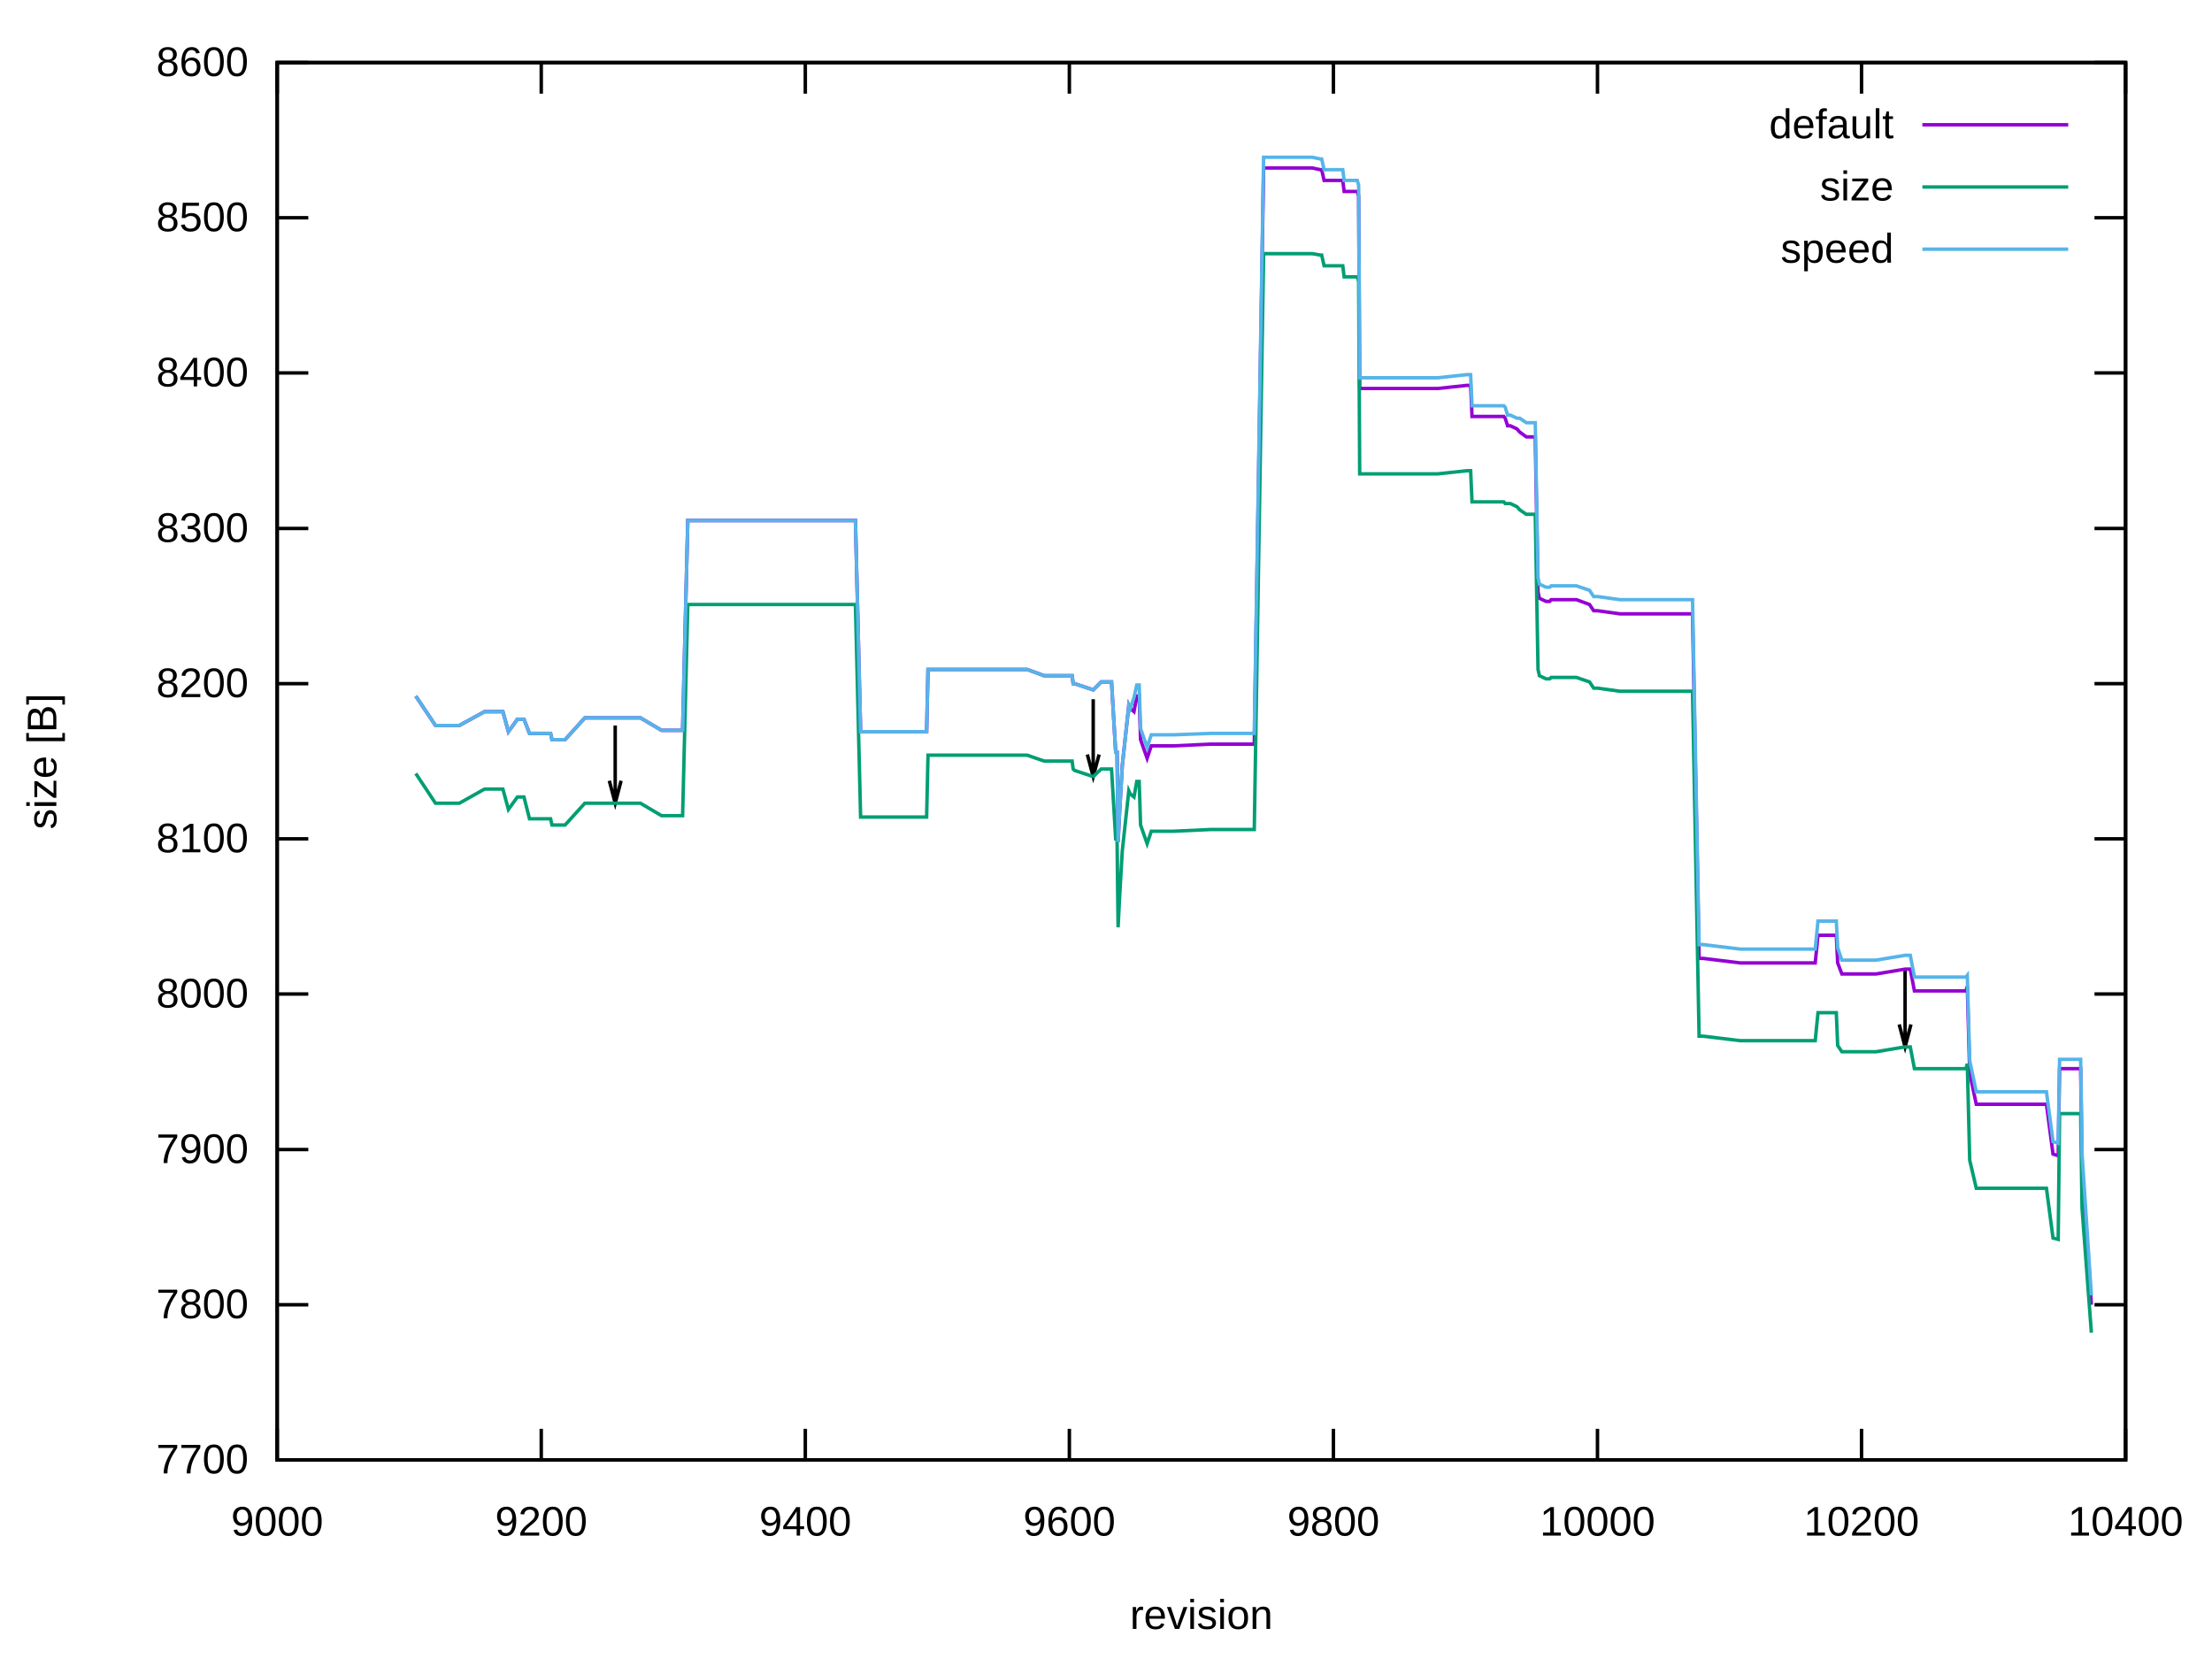
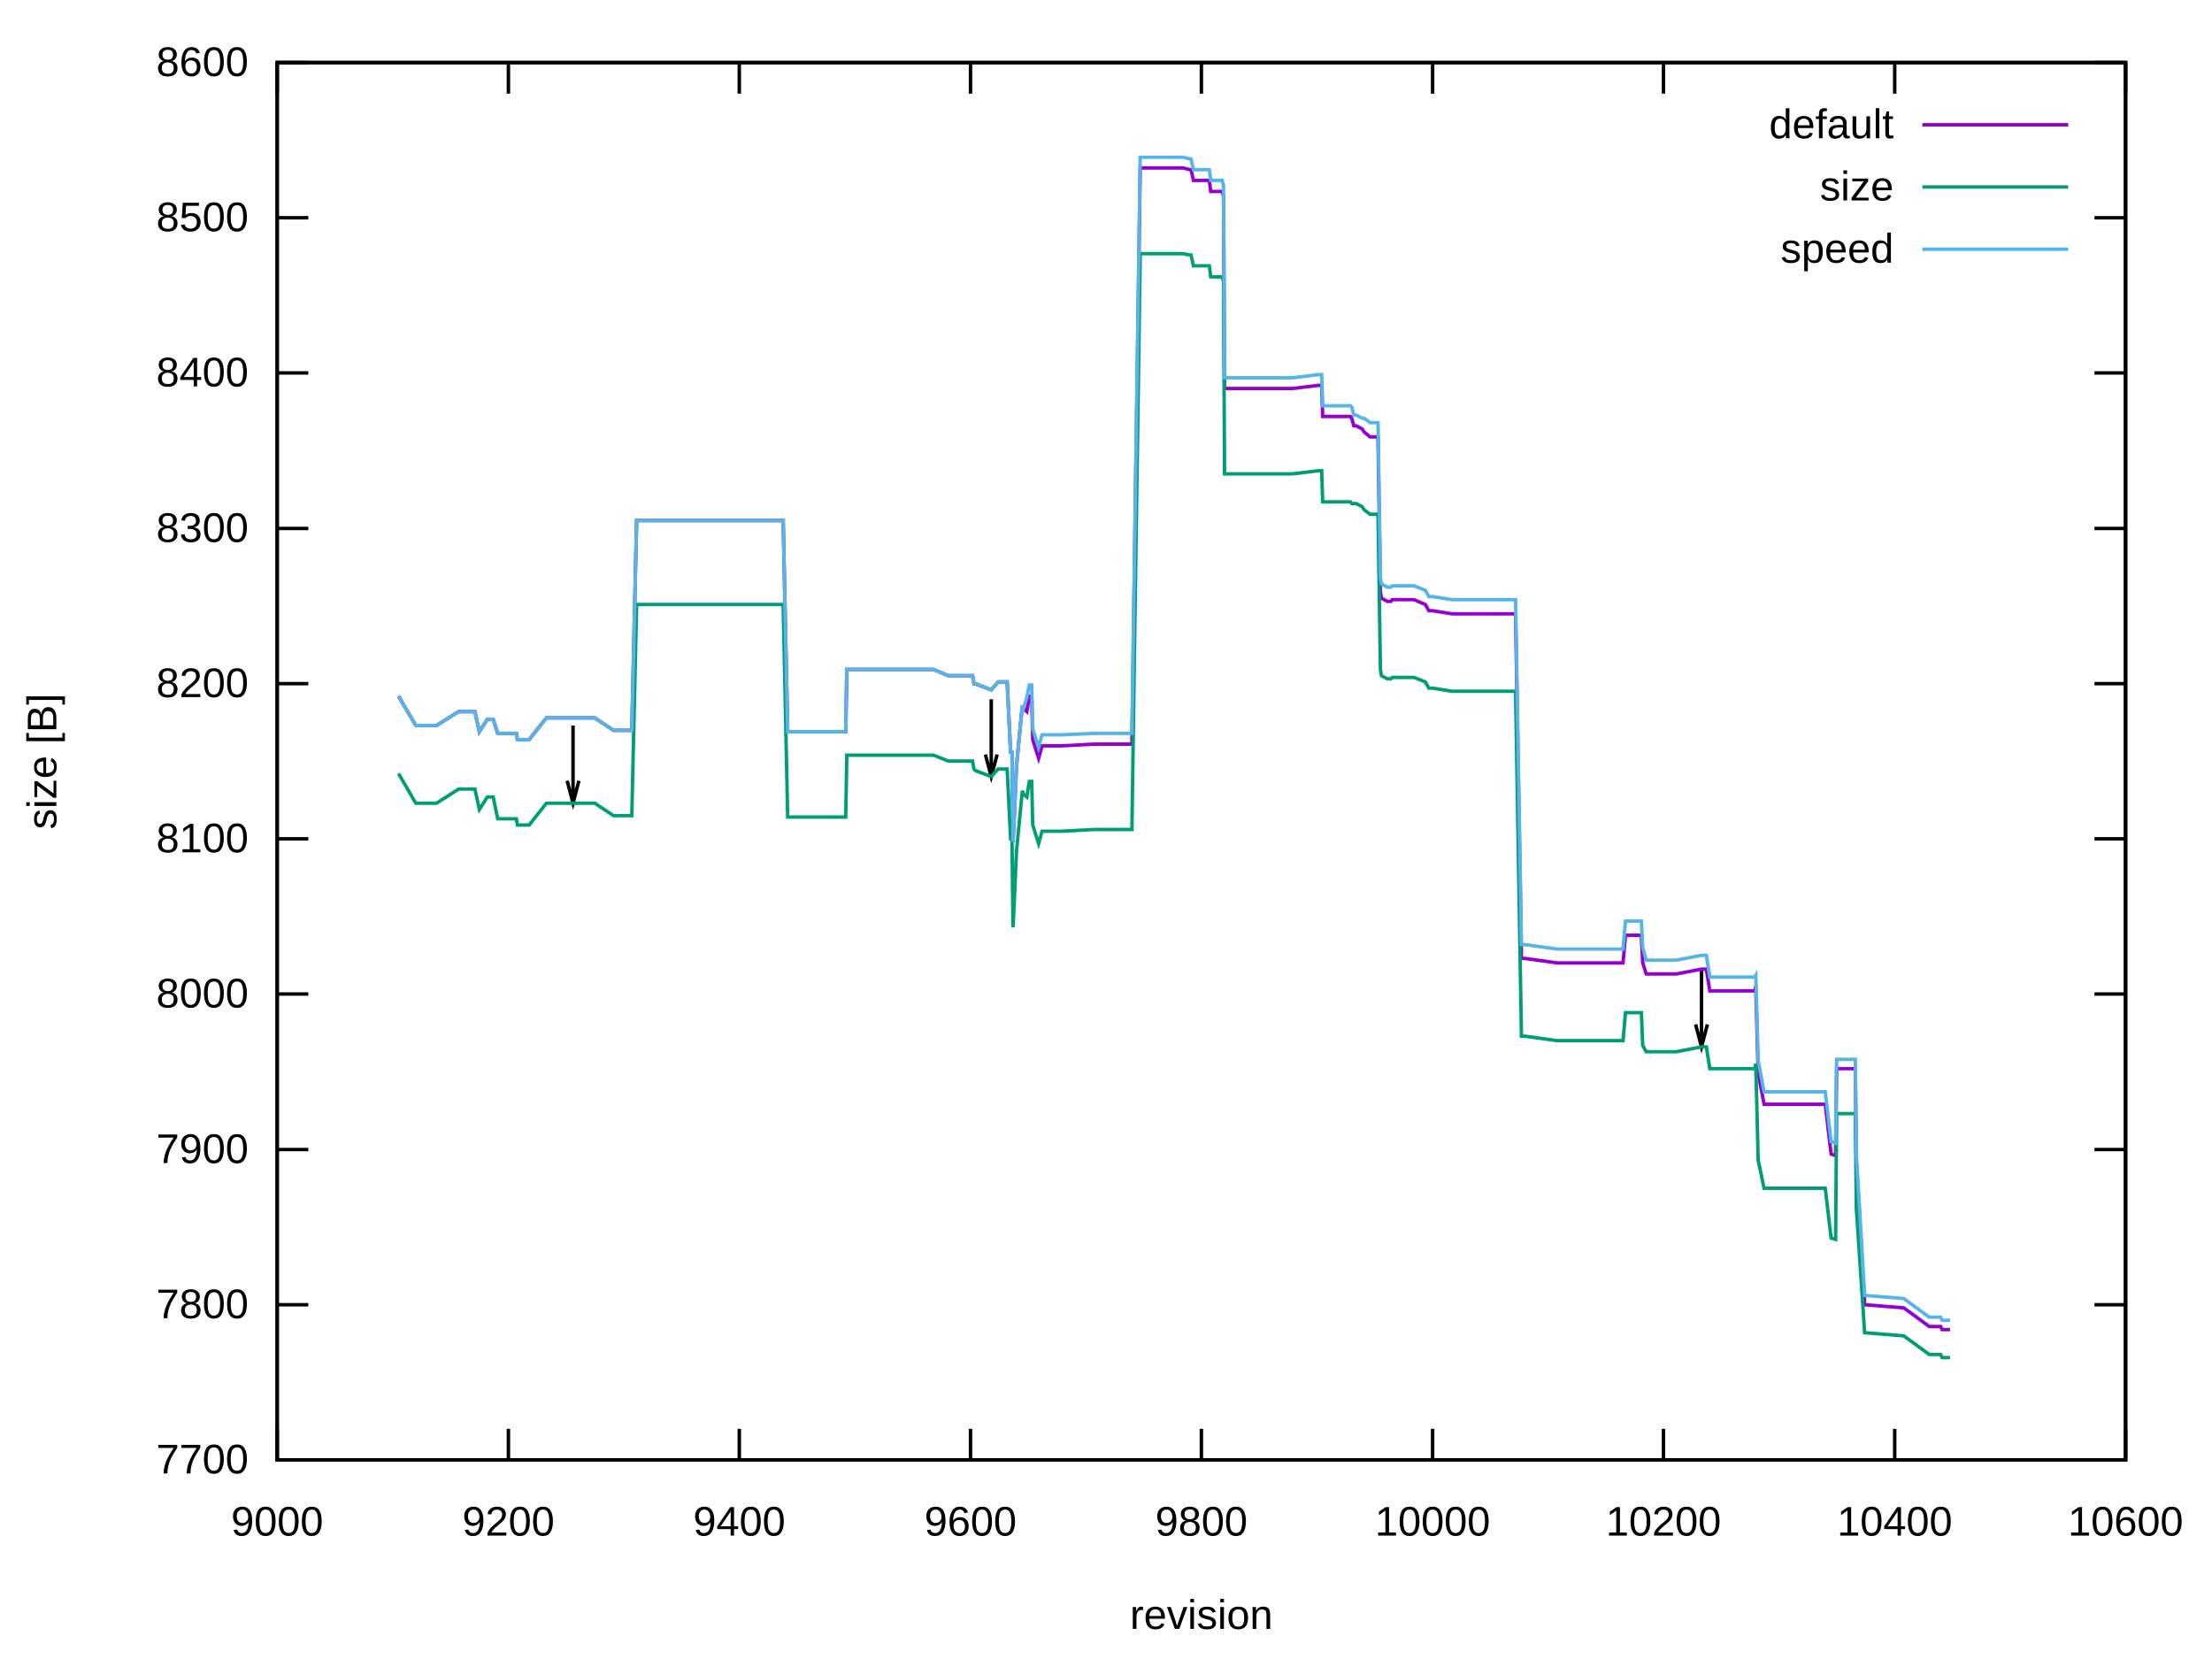
<svg xmlns="http://www.w3.org/2000/svg" xmlns:xlink="http://www.w3.org/1999/xlink" width="640" height="480" viewBox="0 0 640 480">
  <g id="gnuplot_canvas">
    <rect x="0" y="0" width="640" height="480" fill="none" />
    <defs>
      <circle id="gpDot" r="0.5" stroke-width="0.5" />
      <path id="gpPt0" stroke-width="0.222" stroke="currentColor" d="M-1,0 h2 M0,-1 v2" />
      <path id="gpPt1" stroke-width="0.222" stroke="currentColor" d="M-1,-1 L1,1 M1,-1 L-1,1" />
      <path id="gpPt2" stroke-width="0.222" stroke="currentColor" d="M-1,0 L1,0 M0,-1 L0,1 M-1,-1 L1,1 M-1,1 L1,-1" />
      <rect id="gpPt3" stroke-width="0.222" stroke="currentColor" x="-1" y="-1" width="2" height="2" />
      <rect id="gpPt4" stroke-width="0.222" stroke="currentColor" fill="currentColor" x="-1" y="-1" width="2" height="2" />
      <circle id="gpPt5" stroke-width="0.222" stroke="currentColor" cx="0" cy="0" r="1" />
      <use xlink:href="#gpPt5" id="gpPt6" fill="currentColor" stroke="none" />
      <path id="gpPt7" stroke-width="0.222" stroke="currentColor" d="M0,-1.33 L-1.33,0.67 L1.33,0.67 z" />
      <use xlink:href="#gpPt7" id="gpPt8" fill="currentColor" stroke="none" />
      <use xlink:href="#gpPt7" id="gpPt9" stroke="currentColor" transform="rotate(180)" />
      <use xlink:href="#gpPt9" id="gpPt10" fill="currentColor" stroke="none" />
      <use xlink:href="#gpPt3" id="gpPt11" stroke="currentColor" transform="rotate(45)" />
      <use xlink:href="#gpPt11" id="gpPt12" fill="currentColor" stroke="none" />
      <path id="gpPt13" stroke-width="0.222" stroke="currentColor" d="M0,1.330 L1.265,0.411 L0.782,-1.067 L-0.782,-1.076 L-1.265,0.411 z" />
      <use xlink:href="#gpPt13" id="gpPt14" fill="currentColor" stroke="none" />
      <filter id="textbox" filterUnits="objectBoundingBox" x="0" y="0" height="1" width="1">
        <feFlood flood-color="white" flood-opacity="1" result="bgnd" />
        <feComposite in="SourceGraphic" in2="bgnd" operator="atop" />
      </filter>
      <filter id="greybox" filterUnits="objectBoundingBox" x="0" y="0" height="1" width="1">
        <feFlood flood-color="lightgrey" flood-opacity="1" result="grey" />
        <feComposite in="SourceGraphic" in2="grey" operator="atop" />
      </filter>
    </defs>
    <g fill="none" color="white" stroke="currentColor" stroke-width="1.00" stroke-linecap="butt" stroke-linejoin="miter">
</g>
    <g fill="none" color="black" stroke="currentColor" stroke-width="1.00" stroke-linecap="butt" stroke-linejoin="miter">
      <path stroke="black" d="M80.2,422.4 L89.2,422.4 M615.0,422.4 L606.0,422.4  " />
      <g transform="translate(71.9,426.3)" stroke="none" fill="black" font-family="Arial" font-size="12.00" text-anchor="end">
        <text>
          <tspan font-family="Arial"> 7700</tspan>
        </text>
      </g>
    </g>
    <g fill="none" color="black" stroke="currentColor" stroke-width="1.00" stroke-linecap="butt" stroke-linejoin="miter">
      <path stroke="black" d="M80.2,377.5 L89.2,377.5 M615.0,377.5 L606.0,377.5  " />
      <g transform="translate(71.9,381.4)" stroke="none" fill="black" font-family="Arial" font-size="12.00" text-anchor="end">
        <text>
          <tspan font-family="Arial"> 7800</tspan>
        </text>
      </g>
    </g>
    <g fill="none" color="black" stroke="currentColor" stroke-width="1.00" stroke-linecap="butt" stroke-linejoin="miter">
      <path stroke="black" d="M80.2,332.6 L89.2,332.6 M615.0,332.6 L606.0,332.6  " />
      <g transform="translate(71.9,336.5)" stroke="none" fill="black" font-family="Arial" font-size="12.00" text-anchor="end">
        <text>
          <tspan font-family="Arial"> 7900</tspan>
        </text>
      </g>
    </g>
    <g fill="none" color="black" stroke="currentColor" stroke-width="1.00" stroke-linecap="butt" stroke-linejoin="miter">
      <path stroke="black" d="M80.2,287.6 L89.2,287.6 M615.0,287.6 L606.0,287.6  " />
      <g transform="translate(71.9,291.5)" stroke="none" fill="black" font-family="Arial" font-size="12.00" text-anchor="end">
        <text>
          <tspan font-family="Arial"> 8000</tspan>
        </text>
      </g>
    </g>
    <g fill="none" color="black" stroke="currentColor" stroke-width="1.00" stroke-linecap="butt" stroke-linejoin="miter">
      <path stroke="black" d="M80.2,242.7 L89.2,242.7 M615.0,242.7 L606.0,242.7  " />
      <g transform="translate(71.9,246.6)" stroke="none" fill="black" font-family="Arial" font-size="12.00" text-anchor="end">
        <text>
          <tspan font-family="Arial"> 8100</tspan>
        </text>
      </g>
    </g>
    <g fill="none" color="black" stroke="currentColor" stroke-width="1.00" stroke-linecap="butt" stroke-linejoin="miter">
      <path stroke="black" d="M80.2,197.8 L89.2,197.8 M615.0,197.8 L606.0,197.8  " />
      <g transform="translate(71.9,201.7)" stroke="none" fill="black" font-family="Arial" font-size="12.00" text-anchor="end">
        <text>
          <tspan font-family="Arial"> 8200</tspan>
        </text>
      </g>
    </g>
    <g fill="none" color="black" stroke="currentColor" stroke-width="1.00" stroke-linecap="butt" stroke-linejoin="miter">
      <path stroke="black" d="M80.2,152.9 L89.2,152.9 M615.0,152.9 L606.0,152.9  " />
      <g transform="translate(71.9,156.8)" stroke="none" fill="black" font-family="Arial" font-size="12.00" text-anchor="end">
        <text>
          <tspan font-family="Arial"> 8300</tspan>
        </text>
      </g>
    </g>
    <g fill="none" color="black" stroke="currentColor" stroke-width="1.00" stroke-linecap="butt" stroke-linejoin="miter">
      <path stroke="black" d="M80.2,107.9 L89.2,107.9 M615.0,107.9 L606.0,107.9  " />
      <g transform="translate(71.9,111.8)" stroke="none" fill="black" font-family="Arial" font-size="12.00" text-anchor="end">
        <text>
          <tspan font-family="Arial"> 8400</tspan>
        </text>
      </g>
    </g>
    <g fill="none" color="black" stroke="currentColor" stroke-width="1.00" stroke-linecap="butt" stroke-linejoin="miter">
      <path stroke="black" d="M80.2,63.0 L89.2,63.0 M615.0,63.0 L606.0,63.0  " />
      <g transform="translate(71.9,66.9)" stroke="none" fill="black" font-family="Arial" font-size="12.00" text-anchor="end">
        <text>
          <tspan font-family="Arial"> 8500</tspan>
        </text>
      </g>
    </g>
    <g fill="none" color="black" stroke="currentColor" stroke-width="1.00" stroke-linecap="butt" stroke-linejoin="miter">
      <path stroke="black" d="M80.2,18.1 L89.2,18.1 M615.0,18.1 L606.0,18.1  " />
      <g transform="translate(71.9,22.0)" stroke="none" fill="black" font-family="Arial" font-size="12.00" text-anchor="end">
        <text>
          <tspan font-family="Arial"> 8600</tspan>
        </text>
      </g>
    </g>
    <g fill="none" color="black" stroke="currentColor" stroke-width="1.00" stroke-linecap="butt" stroke-linejoin="miter">
      <path stroke="black" d="M80.2,422.4 L80.2,413.4 M80.2,18.1 L80.2,27.1  " />
      <g transform="translate(80.2,444.3)" stroke="none" fill="black" font-family="Arial" font-size="12.00" text-anchor="middle">
        <text>
          <tspan font-family="Arial"> 9000</tspan>
        </text>
      </g>
    </g>
    <g fill="none" color="black" stroke="currentColor" stroke-width="1.00" stroke-linecap="butt" stroke-linejoin="miter">
-       <path stroke="black" d="M156.6,422.4 L156.6,413.4 M156.6,18.1 L156.6,27.1  " />
-       <g transform="translate(156.6,444.3)" stroke="none" fill="black" font-family="Arial" font-size="12.00" text-anchor="middle">
+       <path stroke="black" d="M147.1,422.4 L147.1,413.4 M147.1,18.1 L147.1,27.1  " />
+       <g transform="translate(147.1,444.3)" stroke="none" fill="black" font-family="Arial" font-size="12.00" text-anchor="middle">
        <text>
          <tspan font-family="Arial"> 9200</tspan>
        </text>
      </g>
    </g>
    <g fill="none" color="black" stroke="currentColor" stroke-width="1.00" stroke-linecap="butt" stroke-linejoin="miter">
-       <path stroke="black" d="M233.0,422.4 L233.0,413.4 M233.0,18.1 L233.0,27.1  " />
-       <g transform="translate(233.0,444.3)" stroke="none" fill="black" font-family="Arial" font-size="12.00" text-anchor="middle">
+       <path stroke="black" d="M213.9,422.4 L213.9,413.4 M213.9,18.1 L213.9,27.1  " />
+       <g transform="translate(213.9,444.3)" stroke="none" fill="black" font-family="Arial" font-size="12.00" text-anchor="middle">
        <text>
          <tspan font-family="Arial"> 9400</tspan>
        </text>
      </g>
    </g>
    <g fill="none" color="black" stroke="currentColor" stroke-width="1.00" stroke-linecap="butt" stroke-linejoin="miter">
-       <path stroke="black" d="M309.4,422.4 L309.4,413.4 M309.4,18.1 L309.4,27.1  " />
-       <g transform="translate(309.4,444.3)" stroke="none" fill="black" font-family="Arial" font-size="12.00" text-anchor="middle">
+       <path stroke="black" d="M280.8,422.4 L280.8,413.4 M280.8,18.1 L280.8,27.1  " />
+       <g transform="translate(280.8,444.3)" stroke="none" fill="black" font-family="Arial" font-size="12.00" text-anchor="middle">
        <text>
          <tspan font-family="Arial"> 9600</tspan>
        </text>
      </g>
    </g>
    <g fill="none" color="black" stroke="currentColor" stroke-width="1.00" stroke-linecap="butt" stroke-linejoin="miter">
-       <path stroke="black" d="M385.8,422.4 L385.8,413.4 M385.8,18.1 L385.8,27.1  " />
-       <g transform="translate(385.8,444.3)" stroke="none" fill="black" font-family="Arial" font-size="12.00" text-anchor="middle">
+       <path stroke="black" d="M347.6,422.4 L347.6,413.4 M347.6,18.1 L347.6,27.1  " />
+       <g transform="translate(347.6,444.3)" stroke="none" fill="black" font-family="Arial" font-size="12.00" text-anchor="middle">
        <text>
          <tspan font-family="Arial"> 9800</tspan>
        </text>
      </g>
    </g>
    <g fill="none" color="black" stroke="currentColor" stroke-width="1.00" stroke-linecap="butt" stroke-linejoin="miter">
-       <path stroke="black" d="M462.2,422.4 L462.2,413.4 M462.2,18.1 L462.2,27.1  " />
-       <g transform="translate(462.2,444.3)" stroke="none" fill="black" font-family="Arial" font-size="12.00" text-anchor="middle">
+       <path stroke="black" d="M414.5,422.4 L414.5,413.4 M414.5,18.1 L414.5,27.1  " />
+       <g transform="translate(414.5,444.3)" stroke="none" fill="black" font-family="Arial" font-size="12.00" text-anchor="middle">
        <text>
          <tspan font-family="Arial"> 10000</tspan>
        </text>
      </g>
    </g>
    <g fill="none" color="black" stroke="currentColor" stroke-width="1.00" stroke-linecap="butt" stroke-linejoin="miter">
-       <path stroke="black" d="M538.6,422.4 L538.6,413.4 M538.6,18.1 L538.6,27.1  " />
-       <g transform="translate(538.6,444.3)" stroke="none" fill="black" font-family="Arial" font-size="12.00" text-anchor="middle">
+       <path stroke="black" d="M481.3,422.4 L481.3,413.4 M481.3,18.1 L481.3,27.1  " />
+       <g transform="translate(481.3,444.3)" stroke="none" fill="black" font-family="Arial" font-size="12.00" text-anchor="middle">
        <text>
          <tspan font-family="Arial"> 10200</tspan>
+         </text>
+       </g>
+     </g>
+     <g fill="none" color="black" stroke="currentColor" stroke-width="1.00" stroke-linecap="butt" stroke-linejoin="miter">
+       <path stroke="black" d="M548.2,422.4 L548.2,413.4 M548.2,18.1 L548.2,27.1  " />
+       <g transform="translate(548.2,444.3)" stroke="none" fill="black" font-family="Arial" font-size="12.00" text-anchor="middle">
+         <text>
+           <tspan font-family="Arial"> 10400</tspan>
        </text>
      </g>
    </g>
    <g fill="none" color="black" stroke="currentColor" stroke-width="1.00" stroke-linecap="butt" stroke-linejoin="miter">
      <path stroke="black" d="M615.0,422.4 L615.0,413.4 M615.0,18.1 L615.0,27.1  " />
      <g transform="translate(615.0,444.3)" stroke="none" fill="black" font-family="Arial" font-size="12.00" text-anchor="middle">
        <text>
-           <tspan font-family="Arial"> 10400</tspan>
+           <tspan font-family="Arial"> 10600</tspan>
        </text>
      </g>
    </g>
    <g fill="none" color="black" stroke="currentColor" stroke-width="1.00" stroke-linecap="butt" stroke-linejoin="miter">
</g>
    <g fill="none" color="black" stroke="currentColor" stroke-width="1.00" stroke-linecap="butt" stroke-linejoin="miter">
      <path stroke="black" d="M80.2,18.1 L80.2,422.4 L615.0,422.4 L615.0,18.1 L80.2,18.1 Z  " />
-       <path stroke="black" d="M176.3,225.9 L178.0,232.4 L179.7,225.9 M178.0,209.9 L178.0,232.4 M314.6,218.3 L316.3,224.7 L318.0,218.3   M316.3,202.3 L316.3,224.7 M549.5,296.4 L551.2,302.9 L552.9,296.4 M551.2,280.4 L551.2,302.9  " />
+       <path stroke="black" d="M164.1,225.9 L165.8,232.4 L167.5,225.9 M165.8,209.9 L165.8,232.4 M285.1,218.3 L286.8,224.7 L288.5,218.3   M286.8,202.3 L286.8,224.7 M490.6,296.4 L492.3,302.9 L494.0,296.4 M492.3,280.4 L492.3,302.9  " />
    </g>
    <g fill="none" color="black" stroke="currentColor" stroke-width="1.00" stroke-linecap="butt" stroke-linejoin="miter">
      <g transform="translate(16.3,220.3) rotate(270)" stroke="none" fill="black" font-family="Arial" font-size="12.00" text-anchor="middle">
        <text>
          <tspan font-family="Arial">size [B]</tspan>
        </text>
      </g>
    </g>
    <g fill="none" color="black" stroke="currentColor" stroke-width="1.00" stroke-linecap="butt" stroke-linejoin="miter">
      <g transform="translate(347.6,471.3)" stroke="none" fill="black" font-family="Arial" font-size="12.00" text-anchor="middle">
        <text>
          <tspan font-family="Arial">revision</tspan>
        </text>
      </g>
    </g>
    <g fill="none" color="black" stroke="currentColor" stroke-width="1.00" stroke-linecap="butt" stroke-linejoin="miter">
</g>
    <g id="gnuplot_plot_1">
      <g fill="none" color="black" stroke="currentColor" stroke-width="1.00" stroke-linecap="butt" stroke-linejoin="miter">
        <g transform="translate(547.9,40.0)" stroke="none" fill="black" font-family="Arial" font-size="12.00" text-anchor="end">
          <text>
            <tspan font-family="Arial">default</tspan>
          </text>
        </g>
      </g>
      <g fill="none" color="black" stroke="currentColor" stroke-width="1.00" stroke-linecap="butt" stroke-linejoin="miter">
-         <path stroke="rgb(148,   0, 211)" d="M556.2,36.1 L598.4,36.1 M120.3,201.4 L126.0,209.9 L127.6,209.9 L128.7,209.9 L132.9,209.9 L140.2,205.9   L145.5,205.9 L147.1,211.7 L149.7,208.1 L151.6,208.1 L153.2,212.2 L153.9,212.2 L159.3,212.2 L159.7,214.0   L163.5,214.0 L169.2,207.7 L178.0,207.7 L185.3,207.7 L191.4,211.3 L197.5,211.3 L199.0,150.6 L202.1,150.6   L215.4,150.6 L223.8,150.6 L242.2,150.6 L247.5,150.6 L249.0,211.7 L250.2,211.7 L252.9,211.7 L256.3,211.7   L262.8,211.7 L266.2,211.7 L268.1,211.7 L268.5,193.7 L270.4,193.7 L279.2,193.7 L286.5,193.7 L290.3,193.7   L297.2,193.7 L302.1,195.5 L305.2,195.5 L307.9,195.5 L309.8,195.5 L310.2,195.5 L310.5,197.8 L310.9,197.8   L316.3,199.6 L318.6,197.3 L321.6,197.3 L322.8,217.6 L323.2,217.6 L323.5,243.6 L323.9,235.5 L324.7,221.6   L326.6,204.1 L327.0,205.0 L328.1,205.9 L328.9,201.4 L329.6,201.4 L330.0,214.0 L331.9,219.4 L333.1,215.8   L333.8,215.8 L334.2,215.8 L334.6,215.8 L339.6,215.8 L350.3,215.3 L359.1,215.3 L362.9,215.3 L365.6,48.6   L367.1,48.6 L370.9,48.6 L372.0,48.6 L372.4,48.6 L372.8,48.6 L373.2,48.6 L375.5,48.6 L379.7,48.6   L382.0,49.1 L382.4,49.1 L383.1,52.2 L384.7,52.2 L386.9,52.2 L388.5,52.2 L388.9,55.4 L391.5,55.4   L392.7,55.4 L393.1,56.7 L393.4,112.4 L397.3,112.4 L398.0,112.4 L399.6,112.4 L416.0,112.4 L424.4,111.5   L425.5,111.5 L425.9,120.5 L431.3,120.5 L433.9,120.5 L434.7,120.5 L435.1,120.5 L435.5,121.0 L436.2,123.2   L437.0,123.2 L438.9,124.1 L439.7,125.0 L441.6,126.4 L442.7,126.4 L444.2,126.4 L445.0,171.3 L445.4,173.1   L447.3,174.0 L447.7,174.0 L448.4,174.0 L448.8,173.5 L450.4,173.5 L453.0,173.5 L456.1,173.5 L459.9,174.9   L461.1,176.7 L462.2,176.7 L468.7,177.6 L480.5,177.6 L484.4,177.6 L488.6,177.6 L489.7,177.6 L491.6,277.3   L492.8,277.3 L503.5,278.6 L509.6,278.6 L518.4,278.6 L524.5,278.6 L525.2,278.6 L526.0,270.6 L528.7,270.6   L531.3,270.6 L531.7,278.6 L532.9,281.8 L535.5,281.8 L542.0,281.8 L542.8,281.8 L551.2,280.4 L552.7,280.4   L553.9,286.7 L565.3,286.7 L568.8,286.7 L569.2,285.4 L569.9,310.5 L571.8,319.5 L576.8,319.5 L578.7,319.5   L580.6,319.5 L582.1,319.5 L592.1,319.5 L594.0,333.9 L595.5,334.4 L595.9,309.2 L602.0,309.2 L602.4,336.6   L605.1,377.5  " />
+         <path stroke="rgb(148,   0, 211)" d="M556.2,36.1 L598.4,36.1 M115.3,201.4 L120.3,209.9 L121.6,209.9 L122.6,209.9 L126.3,209.9 L132.7,205.9   L137.4,205.9 L138.7,211.7 L141.0,208.1 L142.7,208.1 L144.0,212.2 L144.7,212.2 L149.4,212.2 L149.7,214.0   L153.1,214.0 L158.1,207.7 L165.8,207.7 L172.1,207.7 L177.5,211.3 L182.8,211.3 L184.2,150.6 L186.8,150.6   L198.5,150.6 L205.9,150.6 L221.9,150.6 L226.6,150.6 L227.9,211.7 L228.9,211.7 L231.3,211.7 L234.3,211.7   L240.0,211.7 L243.0,211.7 L244.7,211.7 L245.0,193.7 L246.7,193.7 L254.3,193.7 L260.7,193.7 L264.0,193.7   L270.1,193.7 L274.4,195.5 L277.1,195.5 L279.4,195.5 L281.1,195.5 L281.4,195.5 L281.8,197.8 L282.1,197.8   L286.8,199.6 L288.8,197.3 L291.4,197.3 L292.4,217.6 L292.8,217.6 L293.1,243.6 L293.5,235.5 L294.1,221.6   L295.8,204.1 L296.1,205.0 L297.1,205.9 L297.8,201.4 L298.5,201.4 L298.8,214.0 L300.5,219.4 L301.5,215.8   L302.1,215.8 L302.5,215.8 L302.8,215.8 L307.2,215.8 L316.5,215.3 L324.2,215.3 L327.5,215.3 L329.9,48.6   L331.2,48.6 L334.6,48.6 L335.6,48.6 L335.9,48.6 L336.2,48.6 L336.6,48.6 L338.6,48.6 L342.3,48.6   L344.3,49.1 L344.6,49.1 L345.3,52.2 L346.6,52.2 L348.6,52.2 L349.9,52.2 L350.3,55.4 L352.6,55.4   L353.6,55.4 L354.0,56.7 L354.3,112.4 L357.6,112.4 L358.3,112.4 L359.6,112.4 L374.0,112.4 L381.4,111.5   L382.4,111.5 L382.7,120.5 L387.4,120.5 L389.7,120.5 L390.4,120.5 L390.7,120.5 L391.1,121.0 L391.7,123.2   L392.4,123.2 L394.1,124.1 L394.7,125.0 L396.4,126.4 L397.4,126.4 L398.7,126.4 L399.4,171.3 L399.7,173.1   L401.4,174.0 L401.7,174.0 L402.4,174.0 L402.8,173.5 L404.1,173.5 L406.4,173.5 L409.1,173.5 L412.4,174.9   L413.4,176.7 L414.5,176.7 L420.1,177.6 L430.5,177.6 L433.8,177.6 L437.5,177.6 L438.5,177.6 L440.2,277.3   L441.2,277.3 L450.5,278.6 L455.9,278.6 L463.6,278.6 L468.9,278.6 L469.6,278.6 L470.3,270.6 L472.6,270.6   L474.9,270.6 L475.3,278.6 L476.3,281.8 L478.6,281.8 L484.3,281.8 L485.0,281.8 L492.3,280.4 L493.7,280.4   L494.7,286.7 L504.7,286.7 L507.7,286.7 L508.0,285.4 L508.7,310.5 L510.4,319.5 L514.7,319.5 L516.4,319.5   L518.1,319.5 L519.4,319.5 L528.1,319.5 L529.8,333.9 L531.1,334.4 L531.4,309.2 L536.8,309.2 L537.1,336.6   L539.5,377.5 L550.8,378.4 L558.2,383.8 L560.5,383.8 L561.2,383.8 L561.5,383.8 L561.9,384.7 L562.2,384.7   L564.2,384.7  " />
      </g>
    </g>
    <g id="gnuplot_plot_2">
      <g fill="none" color="black" stroke="currentColor" stroke-width="1.00" stroke-linecap="butt" stroke-linejoin="miter">
        <g transform="translate(547.9,58.0)" stroke="none" fill="black" font-family="Arial" font-size="12.00" text-anchor="end">
          <text>
            <tspan font-family="Arial">size</tspan>
          </text>
        </g>
      </g>
      <g fill="none" color="black" stroke="currentColor" stroke-width="1.00" stroke-linecap="butt" stroke-linejoin="miter">
-         <path stroke="rgb(  0, 158, 115)" d="M556.2,54.1 L598.4,54.1 M120.3,223.8 L126.0,232.4 L127.6,232.4 L128.7,232.4 L132.9,232.4 L140.2,228.3   L145.5,228.3 L147.1,234.2 L149.7,230.6 L151.6,230.6 L153.2,236.9 L153.9,236.9 L159.3,236.9 L159.7,238.7   L163.5,238.7 L169.2,232.4 L178.0,232.4 L185.3,232.4 L191.4,236.0 L197.5,236.0 L199.0,174.9 L202.1,174.9   L215.4,174.9 L223.8,174.9 L242.2,174.9 L247.5,174.9 L249.0,236.4 L250.2,236.4 L252.9,236.4 L256.3,236.4   L262.8,236.4 L266.2,236.4 L268.1,236.4 L268.5,218.5 L270.4,218.5 L279.2,218.5 L286.5,218.5 L290.3,218.5   L297.2,218.5 L302.1,220.2 L305.2,220.2 L307.9,220.2 L309.8,220.2 L310.2,220.2 L310.5,222.5 L310.9,222.9   L316.3,224.7 L318.6,222.5 L321.6,222.5 L322.8,242.7 L323.2,242.7 L323.5,268.3 L323.9,260.2 L324.7,246.3   L326.6,228.8 L327.0,229.7 L328.1,230.6 L328.9,226.1 L329.6,226.1 L330.0,238.7 L331.9,244.1 L333.1,240.5   L333.8,240.5 L334.2,240.5 L334.6,240.5 L339.6,240.5 L350.3,240.0 L359.1,240.0 L362.9,240.0 L365.6,73.4   L367.1,73.4 L370.9,73.4 L372.0,73.4 L372.4,73.4 L372.8,73.4 L373.2,73.4 L375.5,73.4 L379.7,73.4   L382.0,73.8 L382.4,73.8 L383.1,76.9 L384.7,76.9 L386.9,76.9 L388.5,76.9 L388.9,80.1 L391.5,80.1   L392.7,80.1 L393.1,81.4 L393.4,137.1 L397.3,137.1 L398.0,137.1 L399.6,137.1 L416.0,137.1 L424.4,136.2   L425.5,136.2 L425.9,145.2 L431.3,145.2 L433.9,145.2 L434.7,145.2 L435.1,145.2 L435.5,145.7 L436.2,145.7   L437.0,145.7 L438.9,146.6 L439.7,147.5 L441.6,148.8 L442.7,148.8 L444.2,148.8 L445.0,193.7 L445.4,195.5   L447.3,196.4 L447.7,196.4 L448.4,196.4 L448.8,196.0 L450.4,196.0 L453.0,196.0 L456.1,196.0 L459.9,197.3   L461.1,199.1 L462.2,199.1 L468.7,200.0 L480.5,200.0 L484.4,200.0 L488.6,200.0 L489.7,200.0 L491.6,299.8   L492.8,299.8 L503.5,301.1 L509.6,301.1 L518.4,301.1 L524.5,301.1 L525.2,301.1 L526.0,293.0 L528.7,293.0   L531.3,293.0 L531.7,302.5 L532.9,304.3 L535.5,304.3 L542.0,304.3 L542.8,304.3 L551.2,302.9 L552.7,302.9   L553.9,309.2 L565.3,309.2 L568.8,309.2 L569.2,307.8 L569.9,335.7 L571.8,343.8 L576.8,343.8 L578.7,343.8   L580.6,343.8 L582.1,343.8 L592.1,343.8 L594.0,358.2 L595.5,358.6 L595.9,322.2 L602.0,322.2 L602.4,349.6   L605.1,385.6  " />
+         <path stroke="rgb(  0, 158, 115)" d="M556.2,54.1 L598.4,54.1 M115.3,223.8 L120.3,232.4 L121.6,232.4 L122.6,232.4 L126.3,232.4 L132.7,228.3   L137.4,228.3 L138.7,234.2 L141.0,230.6 L142.7,230.6 L144.0,236.9 L144.7,236.9 L149.4,236.9 L149.7,238.7   L153.1,238.7 L158.1,232.4 L165.8,232.4 L172.1,232.4 L177.5,236.0 L182.8,236.0 L184.2,174.9 L186.8,174.9   L198.5,174.9 L205.9,174.9 L221.9,174.9 L226.6,174.9 L227.9,236.4 L228.9,236.4 L231.3,236.4 L234.3,236.4   L240.0,236.4 L243.0,236.4 L244.7,236.4 L245.0,218.5 L246.7,218.5 L254.3,218.5 L260.7,218.5 L264.0,218.5   L270.1,218.5 L274.4,220.2 L277.1,220.2 L279.4,220.2 L281.1,220.2 L281.4,220.2 L281.8,222.5 L282.1,222.9   L286.8,224.7 L288.8,222.5 L291.4,222.5 L292.4,242.7 L292.8,242.7 L293.1,268.3 L293.5,260.2 L294.1,246.3   L295.8,228.8 L296.1,229.7 L297.1,230.6 L297.8,226.1 L298.5,226.1 L298.8,238.7 L300.5,244.1 L301.5,240.5   L302.1,240.5 L302.5,240.5 L302.8,240.5 L307.2,240.5 L316.5,240.0 L324.2,240.0 L327.5,240.0 L329.9,73.4   L331.2,73.4 L334.6,73.4 L335.6,73.4 L335.9,73.4 L336.2,73.4 L336.6,73.4 L338.6,73.4 L342.3,73.4   L344.3,73.8 L344.6,73.8 L345.3,76.9 L346.6,76.9 L348.6,76.9 L349.9,76.9 L350.3,80.1 L352.6,80.1   L353.6,80.1 L354.0,81.4 L354.3,137.1 L357.6,137.1 L358.3,137.1 L359.6,137.1 L374.0,137.1 L381.4,136.2   L382.4,136.2 L382.7,145.2 L387.4,145.2 L389.7,145.2 L390.4,145.2 L390.7,145.2 L391.1,145.7 L391.7,145.7   L392.4,145.7 L394.1,146.6 L394.7,147.5 L396.4,148.8 L397.4,148.8 L398.7,148.8 L399.4,193.7 L399.7,195.5   L401.4,196.4 L401.7,196.4 L402.4,196.4 L402.8,196.0 L404.1,196.0 L406.4,196.0 L409.1,196.0 L412.4,197.3   L413.4,199.1 L414.5,199.1 L420.1,200.0 L430.5,200.0 L433.8,200.0 L437.5,200.0 L438.5,200.0 L440.2,299.8   L441.2,299.8 L450.5,301.1 L455.9,301.1 L463.6,301.1 L468.9,301.1 L469.6,301.1 L470.3,293.0 L472.6,293.0   L474.9,293.0 L475.3,302.5 L476.3,304.3 L478.6,304.3 L484.3,304.3 L485.0,304.3 L492.3,302.9 L493.7,302.9   L494.7,309.2 L504.7,309.2 L507.7,309.2 L508.0,307.8 L508.7,335.7 L510.4,343.8 L514.7,343.8 L516.4,343.8   L518.1,343.8 L519.4,343.8 L528.1,343.8 L529.8,358.2 L531.1,358.6 L531.4,322.2 L536.8,322.2 L537.1,349.6   L539.5,385.6 L550.8,386.5 L558.2,391.9 L560.5,391.9 L561.2,391.9 L561.5,391.9 L561.9,392.8 L562.2,392.8   L564.2,392.8  " />
      </g>
    </g>
    <g id="gnuplot_plot_3">
      <g fill="none" color="black" stroke="currentColor" stroke-width="1.00" stroke-linecap="butt" stroke-linejoin="miter">
        <g transform="translate(547.9,76.0)" stroke="none" fill="black" font-family="Arial" font-size="12.00" text-anchor="end">
          <text>
            <tspan font-family="Arial">speed</tspan>
          </text>
        </g>
      </g>
      <g fill="none" color="black" stroke="currentColor" stroke-width="1.00" stroke-linecap="butt" stroke-linejoin="miter">
-         <path stroke="rgb( 86, 180, 233)" d="M556.2,72.1 L598.4,72.1 M120.3,201.4 L126.0,209.9 L127.6,209.9 L128.7,209.9 L132.9,209.9 L140.2,205.9   L145.5,205.9 L147.1,211.7 L149.7,208.1 L151.6,208.1 L153.2,212.2 L153.9,212.2 L159.3,212.2 L159.7,214.0   L163.5,214.0 L169.2,207.7 L178.0,207.7 L185.3,207.7 L191.4,211.3 L197.5,211.3 L199.0,150.6 L202.1,150.6   L215.4,150.6 L223.8,150.6 L242.2,150.6 L247.5,150.6 L249.0,211.7 L250.2,211.7 L252.9,211.7 L256.3,211.7   L262.8,211.7 L266.2,211.7 L268.1,211.7 L268.5,193.7 L270.4,193.7 L279.2,193.7 L286.5,193.7 L290.3,193.7   L297.2,193.7 L302.1,195.5 L305.2,195.5 L307.9,195.5 L309.8,195.5 L310.2,195.5 L310.5,197.8 L310.9,197.8   L316.3,199.6 L318.6,197.3 L321.6,197.3 L322.8,217.6 L323.2,217.6 L323.5,243.6 L323.9,235.5 L324.7,221.6   L326.6,204.1 L327.0,205.0 L328.1,201.8 L328.9,198.2 L329.6,198.2 L330.0,210.8 L331.9,216.2 L333.1,212.6   L333.8,212.6 L334.2,212.6 L334.6,212.6 L339.6,212.6 L350.3,212.2 L359.1,212.2 L362.9,212.2 L365.6,45.5   L367.1,45.5 L370.9,45.5 L372.0,45.5 L372.4,45.5 L372.8,45.5 L373.2,45.5 L375.5,45.5 L379.7,45.5   L382.0,46.0 L382.4,46.0 L383.1,49.1 L384.7,49.1 L386.9,49.1 L388.5,49.1 L388.9,52.2 L391.5,52.2   L392.7,52.2 L393.1,53.6 L393.4,109.3 L397.3,109.3 L398.0,109.3 L399.6,109.3 L416.0,109.3 L424.4,108.4   L425.5,108.4 L425.9,117.4 L431.3,117.4 L433.9,117.4 L434.7,117.4 L435.1,117.4 L435.5,117.8 L436.2,120.1   L437.0,120.1 L438.9,121.0 L439.7,121.0 L441.6,122.3 L442.7,122.3 L444.2,122.3 L445.0,167.2 L445.4,169.0   L447.3,169.9 L447.7,169.9 L448.4,169.9 L448.8,169.5 L450.4,169.5 L453.0,169.5 L456.1,169.5 L459.9,170.8   L461.1,172.6 L462.2,172.6 L468.7,173.5 L480.5,173.5 L484.4,173.5 L488.6,173.5 L489.7,173.5 L491.6,273.3   L492.8,273.3 L503.5,274.6 L509.6,274.6 L518.4,274.6 L524.5,274.6 L525.2,274.6 L526.0,266.5 L528.7,266.5   L531.3,266.5 L531.7,274.2 L532.9,277.8 L535.5,277.8 L542.0,277.8 L542.8,277.8 L551.2,276.4 L552.7,276.4   L553.9,282.7 L565.3,282.7 L568.8,282.7 L569.2,282.2 L569.9,306.9 L571.8,315.9 L576.8,315.9 L578.7,315.9   L580.6,315.9 L582.1,315.9 L592.1,315.9 L594.0,330.3 L595.5,330.8 L595.9,306.5 L602.0,306.5 L602.4,333.9   L605.1,374.8  " />
+         <path stroke="rgb( 86, 180, 233)" d="M556.2,72.1 L598.4,72.1 M115.3,201.4 L120.3,209.9 L121.6,209.9 L122.6,209.9 L126.3,209.9 L132.7,205.9   L137.4,205.9 L138.7,211.7 L141.0,208.1 L142.7,208.1 L144.0,212.2 L144.7,212.2 L149.4,212.2 L149.7,214.0   L153.1,214.0 L158.1,207.7 L165.8,207.7 L172.1,207.7 L177.5,211.3 L182.8,211.3 L184.2,150.6 L186.8,150.6   L198.5,150.6 L205.9,150.6 L221.9,150.6 L226.6,150.6 L227.9,211.7 L228.9,211.7 L231.3,211.7 L234.3,211.7   L240.0,211.7 L243.0,211.7 L244.7,211.7 L245.0,193.7 L246.7,193.7 L254.3,193.7 L260.7,193.7 L264.0,193.7   L270.1,193.7 L274.4,195.5 L277.1,195.5 L279.4,195.5 L281.1,195.5 L281.4,195.5 L281.8,197.8 L282.1,197.8   L286.8,199.6 L288.8,197.3 L291.4,197.3 L292.4,217.6 L292.8,217.6 L293.1,243.6 L293.5,235.5 L294.1,221.6   L295.8,204.1 L296.1,205.0 L297.1,201.8 L297.8,198.2 L298.5,198.2 L298.8,210.8 L300.5,216.2 L301.5,212.6   L302.1,212.6 L302.5,212.6 L302.8,212.6 L307.2,212.6 L316.5,212.2 L324.2,212.2 L327.5,212.2 L329.9,45.5   L331.2,45.5 L334.6,45.5 L335.6,45.5 L335.9,45.5 L336.2,45.5 L336.6,45.5 L338.6,45.5 L342.3,45.5   L344.3,46.0 L344.6,46.0 L345.3,49.1 L346.6,49.1 L348.6,49.1 L349.9,49.1 L350.3,52.2 L352.6,52.2   L353.6,52.2 L354.0,53.6 L354.3,109.3 L357.6,109.3 L358.3,109.3 L359.6,109.3 L374.0,109.3 L381.4,108.4   L382.4,108.4 L382.7,117.4 L387.4,117.4 L389.7,117.4 L390.4,117.4 L390.7,117.4 L391.1,117.8 L391.7,120.1   L392.4,120.1 L394.1,121.0 L394.7,121.0 L396.4,122.3 L397.4,122.3 L398.7,122.3 L399.4,167.2 L399.7,169.0   L401.4,169.9 L401.7,169.9 L402.4,169.9 L402.8,169.5 L404.1,169.5 L406.4,169.5 L409.1,169.5 L412.4,170.8   L413.4,172.6 L414.5,172.6 L420.1,173.5 L430.5,173.5 L433.8,173.5 L437.5,173.5 L438.5,173.5 L440.2,273.3   L441.2,273.3 L450.5,274.6 L455.9,274.6 L463.6,274.6 L468.9,274.6 L469.6,274.6 L470.3,266.5 L472.6,266.5   L474.9,266.5 L475.3,274.2 L476.3,277.8 L478.6,277.8 L484.3,277.8 L485.0,277.8 L492.3,276.4 L493.7,276.4   L494.7,282.7 L504.7,282.7 L507.7,282.7 L508.0,282.2 L508.7,306.9 L510.4,315.9 L514.7,315.9 L516.4,315.9   L518.1,315.9 L519.4,315.9 L528.1,315.9 L529.8,330.3 L531.1,330.8 L531.4,306.5 L536.8,306.5 L537.1,333.9   L539.5,374.8 L550.8,375.7 L558.2,381.1 L560.5,381.1 L561.2,381.1 L561.5,381.1 L561.9,382.0 L562.2,382.0   L564.2,382.0  " />
      </g>
    </g>
    <g fill="none" color="white" stroke="rgb( 86, 180, 233)" stroke-width="2.00" stroke-linecap="butt" stroke-linejoin="miter">
</g>
    <g fill="none" color="black" stroke="currentColor" stroke-width="2.00" stroke-linecap="butt" stroke-linejoin="miter">
</g>
    <g fill="none" color="black" stroke="black" stroke-width="1.00" stroke-linecap="butt" stroke-linejoin="miter">
</g>
    <g fill="none" color="black" stroke="currentColor" stroke-width="1.00" stroke-linecap="butt" stroke-linejoin="miter">
      <path stroke="black" d="M80.2,18.1 L80.2,422.4 L615.0,422.4 L615.0,18.1 L80.2,18.1 Z  " />
    </g>
    <g fill="none" color="black" stroke="currentColor" stroke-width="1.00" stroke-linecap="butt" stroke-linejoin="miter">
</g>
  </g>
</svg>
